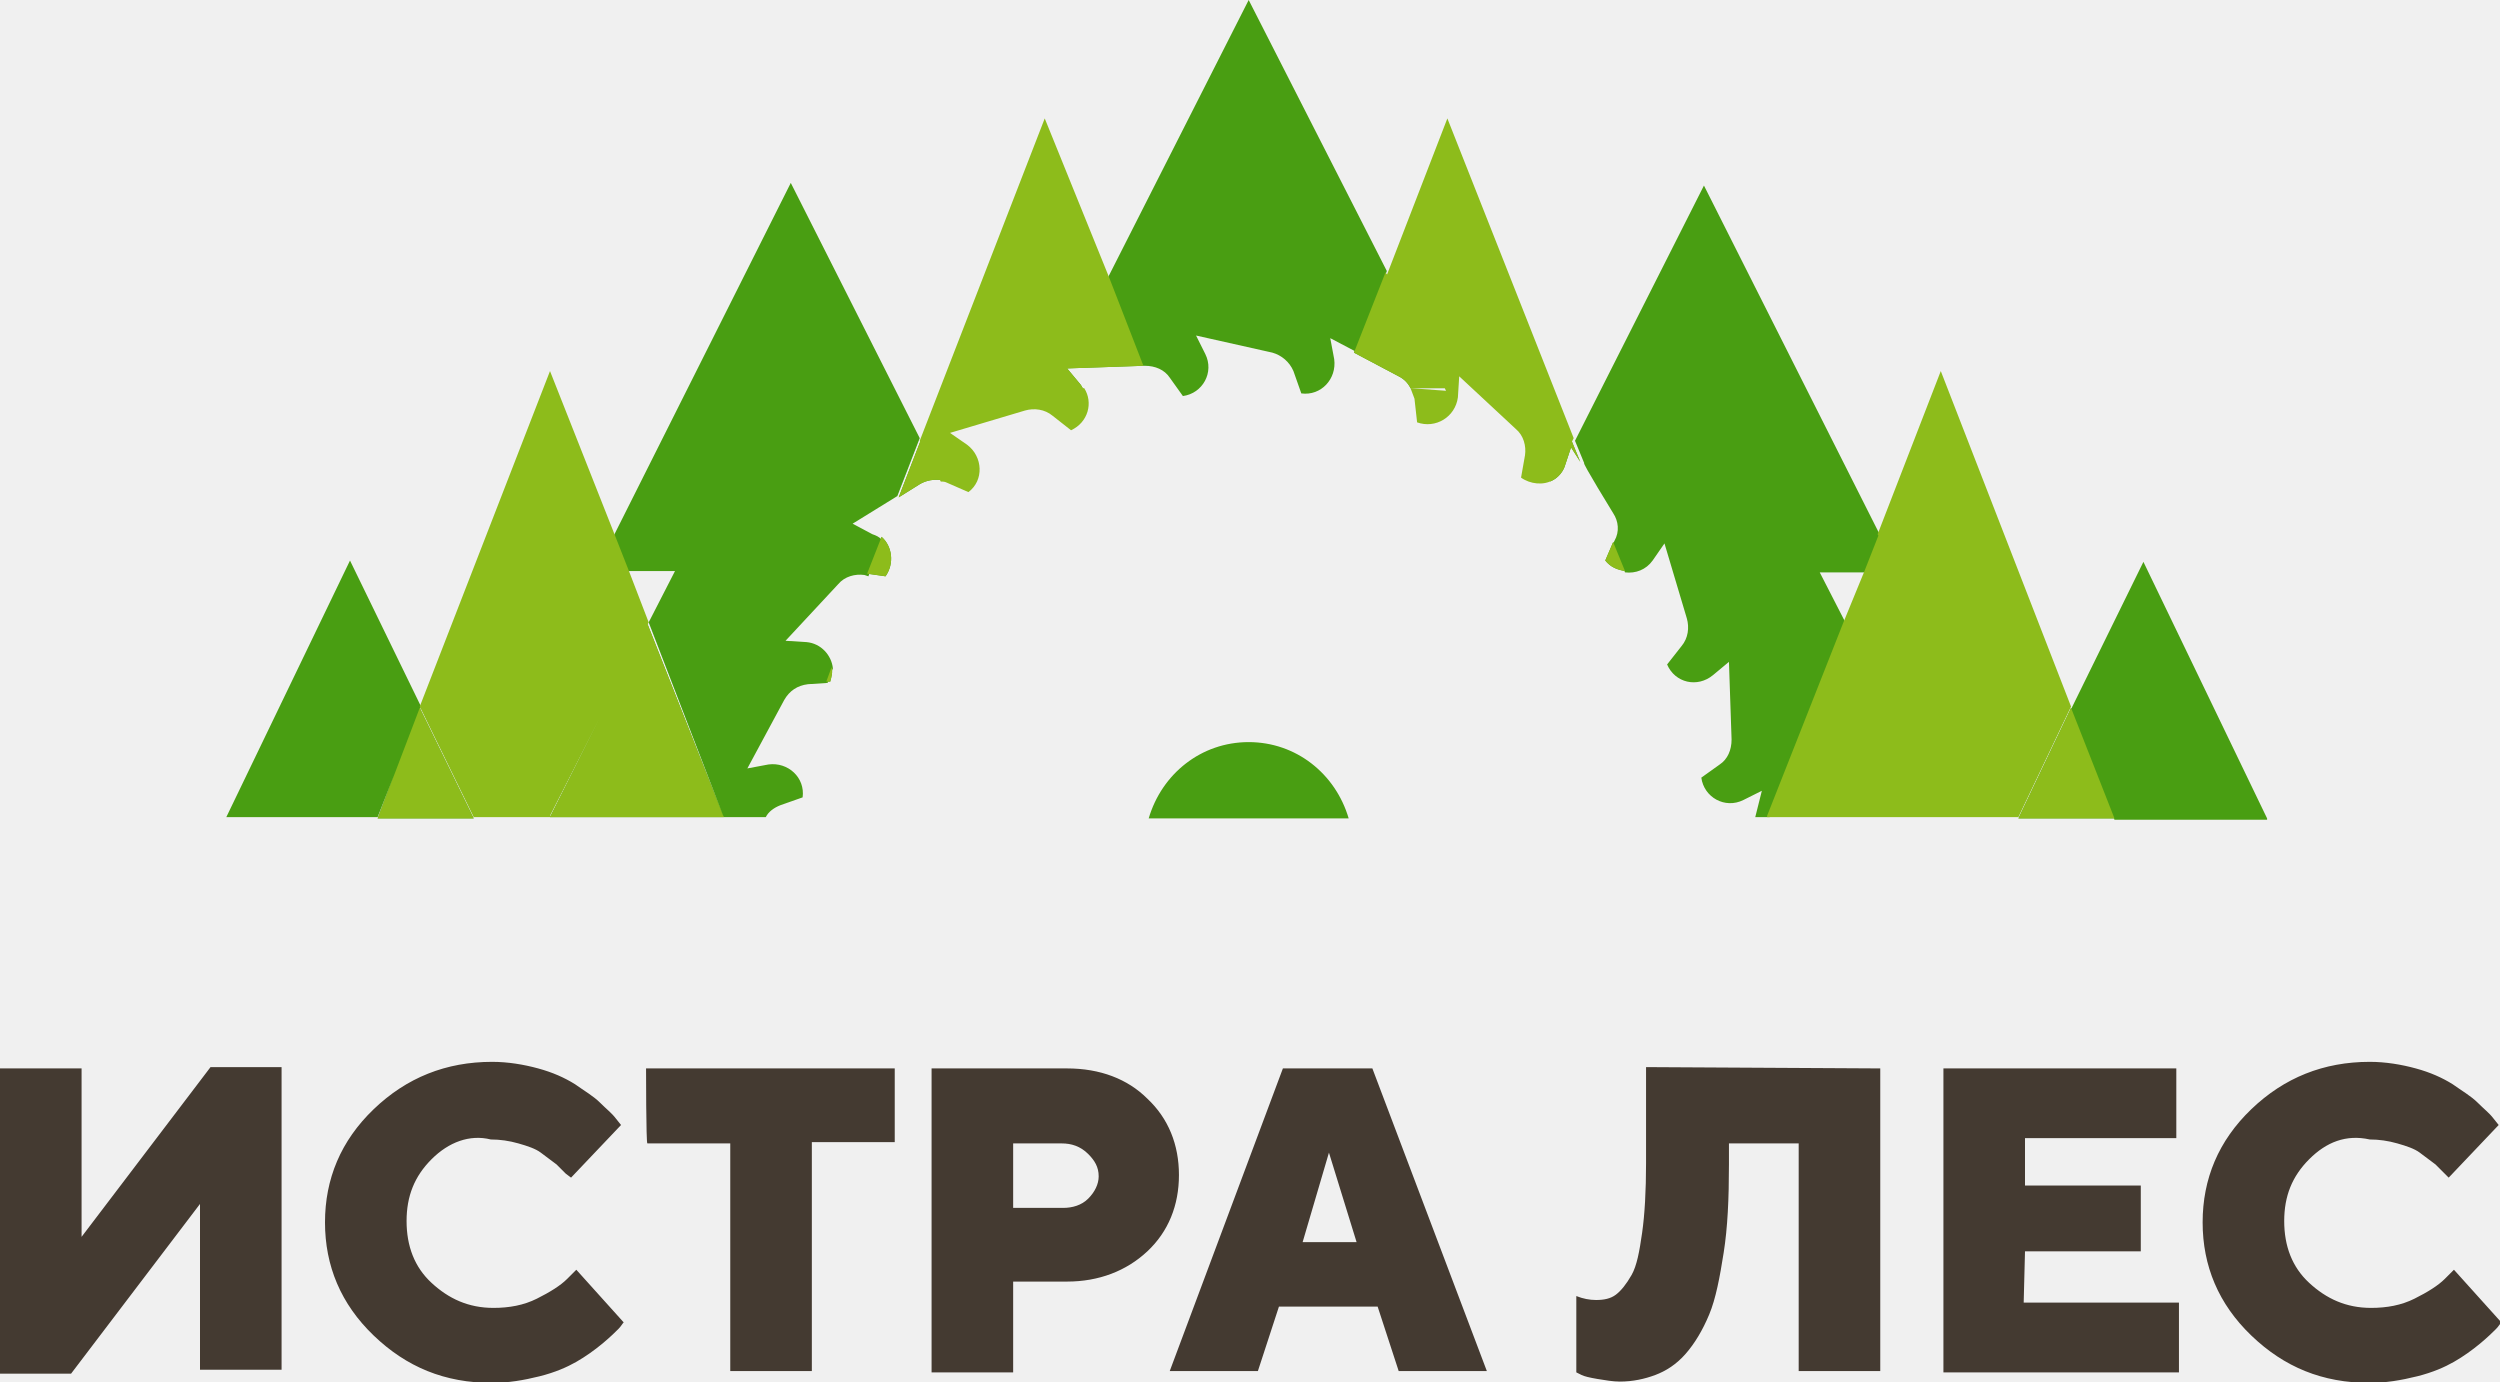
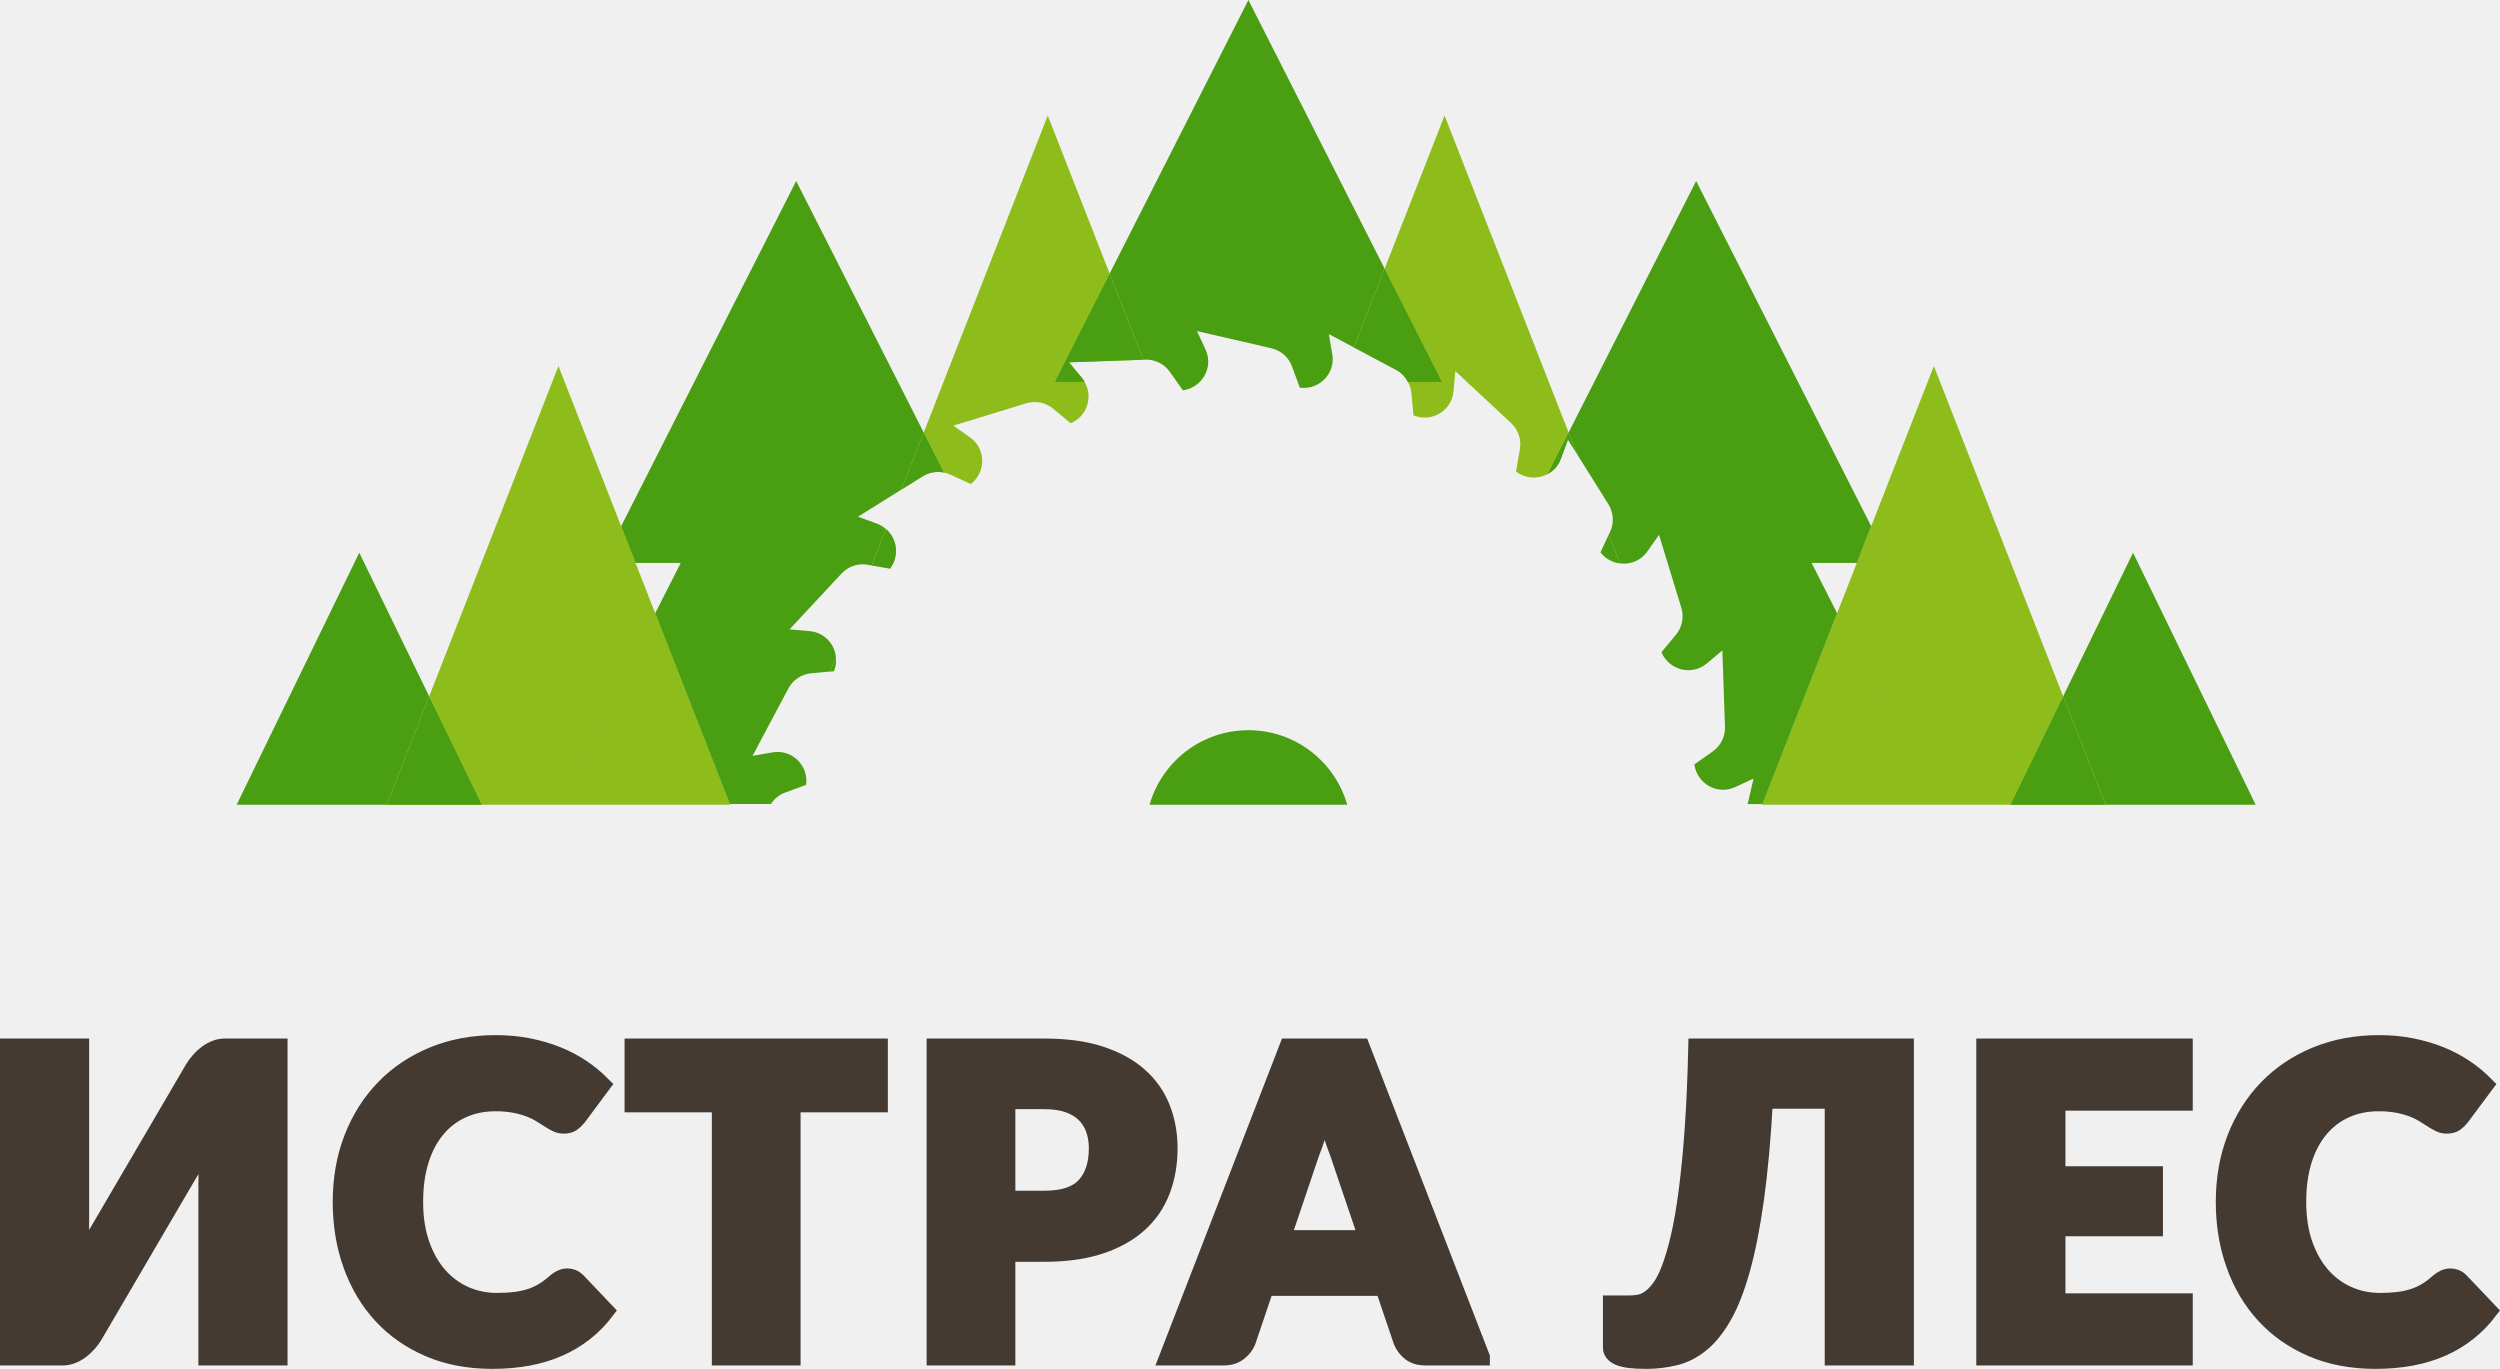
- <svg xmlns="http://www.w3.org/2000/svg" viewBox="0 0 190 105">
-   <path fill="#443A31" d="M0 81.2h6.2V94L16 81.1h5.4v23h-6.2V91.5l-9.8 12.9H0V81.2zm32.8 6.9c-1.3 1.3-1.9 2.8-1.9 4.7s.6 3.5 1.9 4.7c1.3 1.2 2.8 1.9 4.7 1.9 1.2 0 2.3-.2 3.3-.7 1-.5 1.8-1 2.3-1.5l.7-.7 3.6 4c-.1.1-.2.3-.4.5s-.6.6-1.2 1.1c-.6.5-1.3 1-2 1.4-.7.4-1.6.8-2.8 1.1s-2.4.5-3.6.5c-3.6 0-6.5-1.2-9-3.6s-3.7-5.3-3.7-8.6 1.2-6.2 3.7-8.6c2.5-2.4 5.5-3.6 9-3.6 1.2 0 2.4.2 3.5.5s2 .7 2.8 1.2c.7.5 1.4.9 1.9 1.4.5.5.9.8 1.2 1.2l.4.5-3.8 4-.4-.3-.7-.7-1.2-.9c-.4-.3-1-.5-1.7-.7-.7-.2-1.4-.3-2.1-.3-1.6-.4-3.2.2-4.5 1.5zm16.3-6.9H68v5.6h-6.3v17.4h-6.2V86.9h-6.3c-.1 0-.1-5.7-.1-5.7zm21.7 0h10.3c2.5 0 4.6.8 6.1 2.3 1.6 1.5 2.4 3.5 2.4 5.8s-.8 4.3-2.4 5.8c-1.6 1.5-3.7 2.3-6.1 2.3H77v6.9h-6.2V81.2zm9.9 5.7H77v4.9h3.8c.7 0 1.4-.2 1.9-.7s.8-1.1.8-1.7c0-.7-.3-1.2-.8-1.7-.6-.6-1.3-.8-2-.8zm24 12.4h-7.5l-1.6 4.9h-6.7l8.6-23h6.8l8.7 23h-6.7l-1.6-4.9zm-1.6-4.9-2.1-6.8-2 6.8h4.1zm39.8-13.2v23h-6.2V86.9h-5.3v1.6c0 2.6-.1 4.8-.4 6.7-.3 1.9-.6 3.5-1.1 4.7s-1.1 2.2-1.8 3-1.5 1.3-2.3 1.6c-.8.3-1.7.5-2.7.5-.5 0-1.1-.1-1.7-.2-.6-.1-1-.2-1.2-.3l-.4-.2v-5.8c.5.2 1 .3 1.5.3.6 0 1.1-.1 1.5-.4s.8-.8 1.2-1.5.6-1.8.8-3.2c.2-1.4.3-3.2.3-5.3v-7.3l17.8.1zM153.8 99h11.8v5.3h-17.9V81.2h17.7v5.3h-11.5v3.6h8.8v5h-8.8l-.1 3.9zm21.7-10.9c-1.3 1.3-1.9 2.8-1.9 4.7s.6 3.5 1.9 4.7c1.3 1.2 2.8 1.9 4.7 1.9 1.2 0 2.3-.2 3.3-.7 1-.5 1.8-1 2.3-1.5l.7-.7 3.6 4c-.1.1-.2.3-.4.5s-.6.6-1.2 1.1c-.6.5-1.3 1-2 1.4s-1.6.8-2.8 1.1c-1.2.3-2.4.5-3.6.5-3.6 0-6.5-1.2-9-3.6s-3.7-5.3-3.7-8.6 1.2-6.2 3.7-8.6c2.5-2.4 5.5-3.6 9-3.6 1.2 0 2.4.2 3.5.5s2 .7 2.8 1.2c.7.5 1.4.9 1.9 1.4.5.5.9.8 1.2 1.2l.4.5-3.8 4-.3-.3-.7-.7-1.2-.9c-.4-.3-1-.5-1.7-.7-.7-.2-1.4-.3-2.1-.3-1.8-.4-3.3.2-4.6 1.5z" />
-   <path fill="#499E12" d="M122.6 39c.4.6.5 1.4.1 2.1l-.1.2.9 2.2c.8.1 1.6-.2 2.1-.9l.9-1.3 1.7 5.7c.2.7.1 1.5-.4 2.1l-1.1 1.4c.6 1.4 2.3 1.8 3.5.8l1.2-1 .2 5.9c0 .8-.3 1.5-.9 1.9l-1.4 1c.2 1.5 1.8 2.4 3.2 1.7l1.4-.7-.5 2h1.1l5.8-14.7-2-3.9h3.5l1.1-2.8-13.4-26.6-9.8 19.4.7 1.7c-.2-.1 2.2 3.8 2.2 3.8zm-3.7-3.5.5-1.5.7 1.1-.7-1.7-1.6 3.2c.5-.2.9-.6 1.1-1.1zm3.1 7.1c.4.5.9.7 1.5.8l-.9-2.2-.6 1.4zm18.1 4.7L134.3 62h13.2l-7.4-14.7zm4.1-3.9-1.4-2.8-1.1 2.8h2.5zm28.1 18.8-9.4-19.5-5.5 11.2 3.3 8.4h11.6zm-11.6 0-3.3-8.4-4 8.4h7.3zm-101.4-1 1.7-.6c.2-1.5-1.1-2.7-2.6-2.5l-1.6.3 2.8-5.2c.4-.7 1-1.1 1.8-1.2l1.5-.1.4-1.1c-.1-1-.9-1.9-2-2l-1.6-.1 4-4.3c.5-.6 1.3-.8 2-.7l.3.1 1-2.8c-.2-.2-.4-.3-.7-.4l-1.5-.8 3.4-2.1 1.7-4.4-9.8-19.4-13.4 26.7 1.1 2.8h3.5l-2 3.9L55 62.1h3.2c.2-.4.6-.7 1.1-.9zm8-17.4c.7-1 .5-2.3-.3-3l-1.1 2.8 1.4.2zm-4.2 8c.1-.4.2-.7.1-1.1l-.4 1.1h.3zm6.8-15c.5-.3 1.1-.4 1.7-.3L70 33.4l-1.7 4.4 1.6-1zm17.1-9c.8 0 1.5.3 1.9.9l1 1.4c1.5-.2 2.4-1.8 1.7-3.2l-.7-1.4 5.8 1.3c.7.2 1.3.7 1.6 1.4l.6 1.7c1.5.2 2.7-1.1 2.5-2.6l-.3-1.6 1.9 1 2.4-6.1L94.9 0 84.2 21.1l2.6 6.7h.2zm19.3.8c.4.2.7.5.9.9h2.6l-4.5-8.8-2.4 6.1 3.4 1.8zm-24 .9c-.1-.1-.1-.2-.2-.3l-1-1.2 5.8-.2-2.6-6.7-4.3 8.4h2.3zM47.8 43.4l-1.1-2.8-1.5 2.8h2.6zm-6 18.7H55l-5.8-14.7-7.4 14.7zM26.6 42.6l-9.4 19.5h11.5l3.3-8.4-5.4-11.1zm2.1 19.6H36l-4.1-8.4-3.2 8.4zm66.2-5.8c-3.6 0-6.6 2.4-7.6 5.8h15.2c-1-3.4-4-5.8-7.6-5.8z" />
-   <path fill="#8DBC1B" d="M107.2 29.5c.1.3.2.5.3.8l.2 1.8c1.4.5 2.9-.4 3.1-1.9l.1-1.6 4.3 4c.6.5.8 1.3.7 2l-.3 1.7c.7.5 1.7.6 2.4.2l1.6-3.2L110 9l-4.6 11.9 4.5 8.8-2.7-.2zm11.7 6 .5-1.5.7 1.1-.7-1.7-1.6 3.2c.5-.2.9-.6 1.1-1.1zm3.1 7.1c.4.5.9.7 1.5.8l-.9-2.2-.6 1.4zm19.7.8-1.6 3.9 7.4 14.7h-13.2v.1h19.1l4-8.4-9.9-25.5-4.8 12.4 1.4 2.8h-2.4zm-1.6 3.9L134.3 62h13.2l-7.4-14.7zm4.1-3.9-1.4-2.8-1.1 2.8h2.5zm16.5 18.8-3.3-8.4-4 8.4h7.3zM72 36.7l1.6.7c1.2-.9 1.1-2.7-.1-3.6l-1.3-.9 5.7-1.7c.7-.2 1.5-.1 2.1.4l1.4 1.1c1.3-.6 1.7-2.1 1-3.2H80l4.3-8.4L79.4 9l-9.5 24.5 1.6 3.1c.2 0 .3 0 .5.1zm-4.7 7.1c.7-1 .5-2.3-.3-3l-1.1 2.8 1.4.2zm-4.2 8c.1-.4.2-.7.1-1.1l-.4 1.1h.3zm6.8-15c.5-.3 1.1-.4 1.7-.3L70 33.4l-1.7 4.4 1.6-1zm36.4-8.2c.4.2.7.5.9.9h2.6l-4.5-8.8-2.4 6.1 3.4 1.8zm-24 .9c-.1-.1-.1-.2-.2-.3l-1-1.2 5.8-.2-2.6-6.7-4.3 8.4h2.3zm-33 17.8-1.5-3.9h-2.6l1.5-2.8-4.9-12.4-9.9 25.5 4.1 8.4h19V62H41.8l7.5-14.7zm-1.5-3.9-1.1-2.8-1.5 2.8h2.6zm-6 18.7H55l-5.8-14.7-7.4 14.7zm-13.1.1H36l-4.1-8.4-3.2 8.4z" />
+ <svg xmlns="http://www.w3.org/2000/svg" viewBox="0 0 193.775 106.101">
+   <path fill="none" d="m140.419 43.635 1.977 3.899 1.526-3.899zm-87.657 0h-3.503l1.526 3.899z" />
+   <path fill="#8DBC1B" d="M109.13 29.605c.139.259.24.538.268.84l.16 1.75.035.014c1.401.545 2.936-.38 3.069-1.878l.139-1.57 4.328 4.035c.552.515.808 1.274.68 2.018l-.3 1.736.027.02c.745.546 1.68.567 2.411.179l1.635-3.224-9.614-24.568-4.644 11.868 4.452 8.78h-2.645z" />
+   <path fill="#499E12" d="M124.668 39.087c.4.64.45 1.439.134 2.124l-.114.249.863 2.206c.79.108 1.621-.19 2.13-.916l.91-1.295 1.73 5.66a2.231 2.231 0 0 1-.42 2.086l-1.124 1.35.015.035c.606 1.376 2.344 1.808 3.497.843l1.21-1.012.206 5.914a2.239 2.239 0 0 1-.946 1.907l-1.432 1.011.005.03c.228 1.49 1.795 2.362 3.161 1.727l1.426-.662-.457 1.977h1.147l5.787-14.787-1.977-3.899h3.503l1.115-2.848-13.569-26.757-9.886 19.495.654 1.671 2.432 3.89z" />
+   <path fill="#8DBC1B" d="m120.99 35.553.542-1.484.704 1.127-.654-1.671-1.635 3.224c.461-.245.843-.65 1.042-1.196z" />
+   <path fill="#499E12" d="m120.99 35.553.542-1.484.704 1.127-.654-1.671-1.635 3.224c.461-.245.843-.65 1.042-1.196z" />
+   <path fill="#8DBC1B" d="M124.087 42.844c.386.48.915.746 1.464.822l-.863-2.206-.625 1.353.024.03z" />
+   <path fill="#499E12" d="M124.087 42.844c.386.48.915.746 1.464.822l-.863-2.206-.625 1.353.024.03z" />
+   <path fill="#8DBC1B" d="m143.922 43.635-1.526 3.899 7.499 14.787h-13.286l-.021.055h19.239l4.087-8.4-10.019-25.603-4.858 12.414 1.444 2.848z" />
+   <path fill="#499E12" d="m142.396 47.534-5.787 14.787h13.286z" />
+   <path fill="#8DBC1B" d="m142.396 47.534-5.787 14.787h13.286z" />
+   <path fill="#499E12" d="m146.481 43.635-1.444-2.848-1.115 2.848z" />
+   <path fill="#8DBC1B" d="m146.481 43.635-1.444-2.848-1.115 2.848z" />
+   <path fill="#499E12" d="m174.838 62.376-9.505-19.535-5.419 11.135 3.287 8.4z" />
+   <path fill="#8DBC1B" d="m163.201 62.376-3.287-8.4-4.087 8.4z" />
+   <path fill="#499E12" d="m163.201 62.376-3.287-8.4-4.087 8.4z" />
+   <path fill="#8DBC1B" d="m73.648 36.78 1.601.739.03-.024c1.17-.942 1.136-2.733-.094-3.597l-1.294-.908 5.659-1.73a2.239 2.239 0 0 1 2.087.42l1.35 1.125.035-.015a2.24 2.24 0 0 0 1.047-3.185H81.75l4.257-8.395-4.795-12.253-9.614 24.568 1.574 3.103c.162.035.322.08.476.152z" />
+   <path fill="#499E12" d="m60.837 61.439 1.65-.608.004-.04c.162-1.493-1.127-2.735-2.608-2.476l-1.553.272 2.777-5.225a2.239 2.239 0 0 1 1.773-1.178l1.469-.135.44-1.125a2.229 2.229 0 0 0-2.022-2.004l-1.57-.14 4.035-4.327a2.24 2.24 0 0 1 2.018-.68l.317.054 1.103-2.82a2.197 2.197 0 0 0-.683-.416l-1.483-.541 3.363-2.102 1.731-4.423-9.886-19.495-13.568 26.757 1.115 2.848h3.503l-1.977 3.9L56.57 62.32h3.186a2.188 2.188 0 0 1 1.08-.882z" />
+   <path fill="#8DBC1B" d="M69.004 44.047a2.25 2.25 0 0 0-.334-3.04l-1.103 2.82 1.419.245.018-.025z" />
+   <path fill="#499E12" d="M69.004 44.047a2.25 2.25 0 0 0-.334-3.04l-1.103 2.82 1.419.245.018-.025z" />
+   <path fill="#8DBC1B" d="M64.644 51.989c.138-.355.18-.718.145-1.065l-.44 1.125.282-.025.013-.035z" />
+   <path fill="#499E12" d="M64.644 51.989c.138-.355.18-.718.145-1.065l-.44 1.125.282-.025.013-.035z" />
+   <path fill="#8DBC1B" d="M71.522 36.914a2.233 2.233 0 0 1 1.65-.286l-1.574-3.103-1.73 4.423 1.654-1.034z" />
+   <path fill="#499E12" d="M71.522 36.914a2.233 2.233 0 0 1 1.65-.286l-1.574-3.103-1.73 4.423 1.654-1.034zm17.245-9.038a2.239 2.239 0 0 1 1.907.946l1.01 1.432.031-.005c1.49-.227 2.362-1.794 1.727-3.16l-.663-1.426 5.766 1.33c.736.17 1.337.7 1.598 1.408l.608 1.65.039.004c1.494.162 2.735-1.127 2.476-2.607l-.272-1.554 1.942 1.032 2.388-6.1L96.763 0 86.007 21.21l2.611 6.671.149-.005z" />
+   <path fill="#8DBC1B" d="M108.22 28.672c.4.212.704.545.91.933h2.646l-4.452-8.78-2.388 6.101 3.283 1.746z" />
+   <path fill="#499E12" d="M108.22 28.672c.4.212.704.545.91.933h2.646l-4.452-8.78-2.388 6.101 3.283 1.746z" />
+   <path fill="#8DBC1B" d="M84.069 29.605c-.063-.106-.122-.214-.204-.313l-1.012-1.209 5.765-.202-2.61-6.671-4.258 8.395h2.319z" />
+   <path fill="#499E12" d="M84.069 29.605c-.063-.106-.122-.214-.204-.313l-1.012-1.209 5.765-.202-2.61-6.671-4.258 8.395h2.319z" />
+   <path fill="#8DBC1B" d="m50.785 47.534-1.526-3.899h-2.56l1.445-2.848-4.858-12.414-10.02 25.603 4.088 8.4h19.238l-.021-.055H43.286z" />
+   <path fill="#499E12" d="m49.259 43.635-1.115-2.848-1.445 2.848z" />
+   <path fill="#8DBC1B" d="m49.259 43.635-1.115-2.848-1.445 2.848z" />
+   <path fill="#499E12" d="M43.286 62.321h13.285l-5.786-14.787z" />
+   <path fill="#8DBC1B" d="M43.286 62.321h13.285l-5.786-14.787z" />
+   <path fill="#499E12" d="m27.848 42.841-9.506 19.535h11.637l3.287-8.4z" />
+   <path fill="#8DBC1B" d="M29.979 62.376h7.375l-4.088-8.4z" />
+   <path fill="#499E12" d="M29.979 62.376h7.375l-4.088-8.4z" />
+   <path fill="#FFF" d="M96.575 48.291h.03l-.015-.038z" />
+   <path fill="#499E12" d="M96.763 56.598c-3.642 0-6.707 2.443-7.662 5.778h15.324c-.955-3.335-4.02-5.778-7.662-5.778z" />
+   <path fill="#443A31" stroke="#443A31" stroke-miterlimit="10" stroke-width="1.3" d="M21.638 81.147v24.04h-5.61V91.723c0-.627.019-1.29.058-1.988s.112-1.445.222-2.237a18.525 18.525 0 0 1-.825 1.956c-.297.6-.588 1.124-.874 1.576l-7.31 12.49c-.12.198-.267.396-.437.595s-.36.377-.569.536c-.21.159-.435.289-.677.387a1.993 1.993 0 0 1-.758.149H.65v-24.04h5.61v13.447c0 .627-.017 1.29-.05 1.988-.033.699-.11 1.444-.23 2.236.252-.693.527-1.34.824-1.939s.589-1.125.875-1.576l7.31-12.49c.12-.198.266-.396.436-.594s.36-.377.57-.536c.209-.16.434-.29.676-.388.242-.1.495-.148.76-.148h4.207zm22.34 17.819c.132 0 .264.026.396.074.132.05.258.135.38.256l2.21 2.326a9.18 9.18 0 0 1-3.637 2.864c-1.458.643-3.182.965-5.173.965-1.826 0-3.462-.311-4.909-.932-1.447-.622-2.673-1.48-3.68-2.574s-1.779-2.393-2.318-3.895c-.539-1.5-.808-3.132-.808-4.891 0-1.793.291-3.44.874-4.943.583-1.5 1.403-2.796 2.46-3.886 1.055-1.088 2.32-1.935 3.794-2.54 1.474-.605 3.096-.908 4.867-.908.902 0 1.752.08 2.55.24.797.16 1.542.38 2.235.66a10.213 10.213 0 0 1 3.465 2.301l-1.88 2.525a2.371 2.371 0 0 1-.43.42c-.164.128-.396.19-.693.19-.198 0-.385-.044-.56-.132s-.364-.195-.562-.321a78.69 78.69 0 0 0-.651-.413 4.993 4.993 0 0 0-.842-.412 7 7 0 0 0-1.139-.322 7.775 7.775 0 0 0-1.526-.132c-.924 0-1.768.17-2.532.511a5.516 5.516 0 0 0-1.98 1.494c-.556.654-.985 1.458-1.287 2.409-.303.95-.454 2.038-.454 3.259 0 1.231.168 2.326.503 3.283s.792 1.762 1.37 2.417a5.8 5.8 0 0 0 2.02 1.493c.77.342 1.596.512 2.476.512.506 0 .967-.025 1.386-.075.418-.048.809-.131 1.171-.247s.704-.27 1.023-.462c.32-.192.644-.437.974-.734a1.93 1.93 0 0 1 .429-.272c.154-.072.313-.108.478-.108zm24.189-13.397h-6.765v19.618h-5.577V85.569H49.06v-4.422h19.107v4.422zm12.787-4.422c1.694 0 3.149.2 4.364.601 1.216.403 2.217.955 3.003 1.659.787.704 1.367 1.535 1.741 2.492s.561 1.99.561 3.101c0 1.2-.193 2.3-.577 3.3-.386 1.001-.974 1.86-1.766 2.574s-1.796 1.274-3.011 1.675-2.654.603-4.315.603H78.05v8.035h-5.577v-24.04h8.481zm0 11.797c1.452 0 2.497-.347 3.135-1.04.638-.693.957-1.66.957-2.904 0-.55-.083-1.05-.248-1.502a3.067 3.067 0 0 0-.75-1.163c-.336-.324-.76-.574-1.27-.75-.512-.175-1.12-.264-1.824-.264H78.05v7.623h2.904zm33.875 12.243h-4.324c-.484 0-.874-.112-1.171-.338a2.146 2.146 0 0 1-.676-.866l-1.42-4.192h-9.14l-1.42 4.192c-.12.307-.338.585-.651.833-.314.247-.701.37-1.164.37h-4.356l9.307-24.04h5.708l9.307 24.04zm-8.862-9.19-2.227-6.585c-.164-.418-.34-.909-.527-1.476a45.05 45.05 0 0 1-.562-1.84 25.93 25.93 0 0 1-.527 1.865 27.218 27.218 0 0 1-.529 1.485l-2.21 6.55h6.582zm41.728 9.19h-5.61v-19.9h-5.313c-.165 2.949-.395 5.493-.692 7.632s-.656 3.957-1.074 5.453-.89 2.706-1.419 3.63c-.527.924-1.105 1.642-1.732 2.154s-1.3.855-2.02 1.03a9.549 9.549 0 0 1-2.27.265c-.968 0-1.655-.085-2.062-.256-.407-.17-.61-.42-.61-.75v-3.383h1.385c.242 0 .495-.022.76-.067a2.04 2.04 0 0 0 .808-.345c.275-.188.547-.462.817-.825s.528-.87.775-1.519c.247-.648.484-1.457.71-2.425.225-.968.429-2.142.61-3.523a82.61 82.61 0 0 0 .47-4.843c.132-1.848.226-3.97.281-6.368h16.186v24.04zm11.748-19.751v5.61H167v4.125h-7.557v5.726h9.867v4.29h-15.477v-24.04h15.477v4.289h-9.867zm30.492 13.53c.132 0 .265.026.397.074a1.1 1.1 0 0 1 .379.256l2.21 2.326a9.175 9.175 0 0 1-3.637 2.864c-1.458.643-3.182.965-5.173.965-1.826 0-3.463-.311-4.91-.932-1.446-.622-2.672-1.48-3.678-2.574-1.007-1.095-1.78-2.393-2.318-3.895-.54-1.5-.809-3.132-.809-4.891 0-1.793.291-3.44.874-4.943.583-1.5 1.402-2.796 2.46-3.886 1.055-1.088 2.32-1.935 3.794-2.54 1.474-.605 3.096-.908 4.867-.908.903 0 1.752.08 2.55.24.797.16 1.542.38 2.235.66a10.213 10.213 0 0 1 3.465 2.301l-1.88 2.525a2.368 2.368 0 0 1-.43.42c-.164.128-.396.19-.693.19-.198 0-.384-.044-.56-.132a6.224 6.224 0 0 1-.562-.321 87.822 87.822 0 0 0-.651-.413 5.011 5.011 0 0 0-.842-.412 6.986 6.986 0 0 0-1.139-.322 7.78 7.78 0 0 0-1.526-.132c-.924 0-1.768.17-2.532.511s-1.425.84-1.98 1.494-.985 1.458-1.288 2.409-.453 2.038-.453 3.259c0 1.231.167 2.326.503 3.283s.792 1.762 1.37 2.417a5.81 5.81 0 0 0 2.02 1.493 6.032 6.032 0 0 0 2.476.512c.506 0 .968-.025 1.386-.075a6.28 6.28 0 0 0 1.172-.247c.362-.115.703-.27 1.022-.462s.644-.437.974-.734c.132-.11.274-.201.429-.272s.313-.108.478-.108z" />
</svg>
